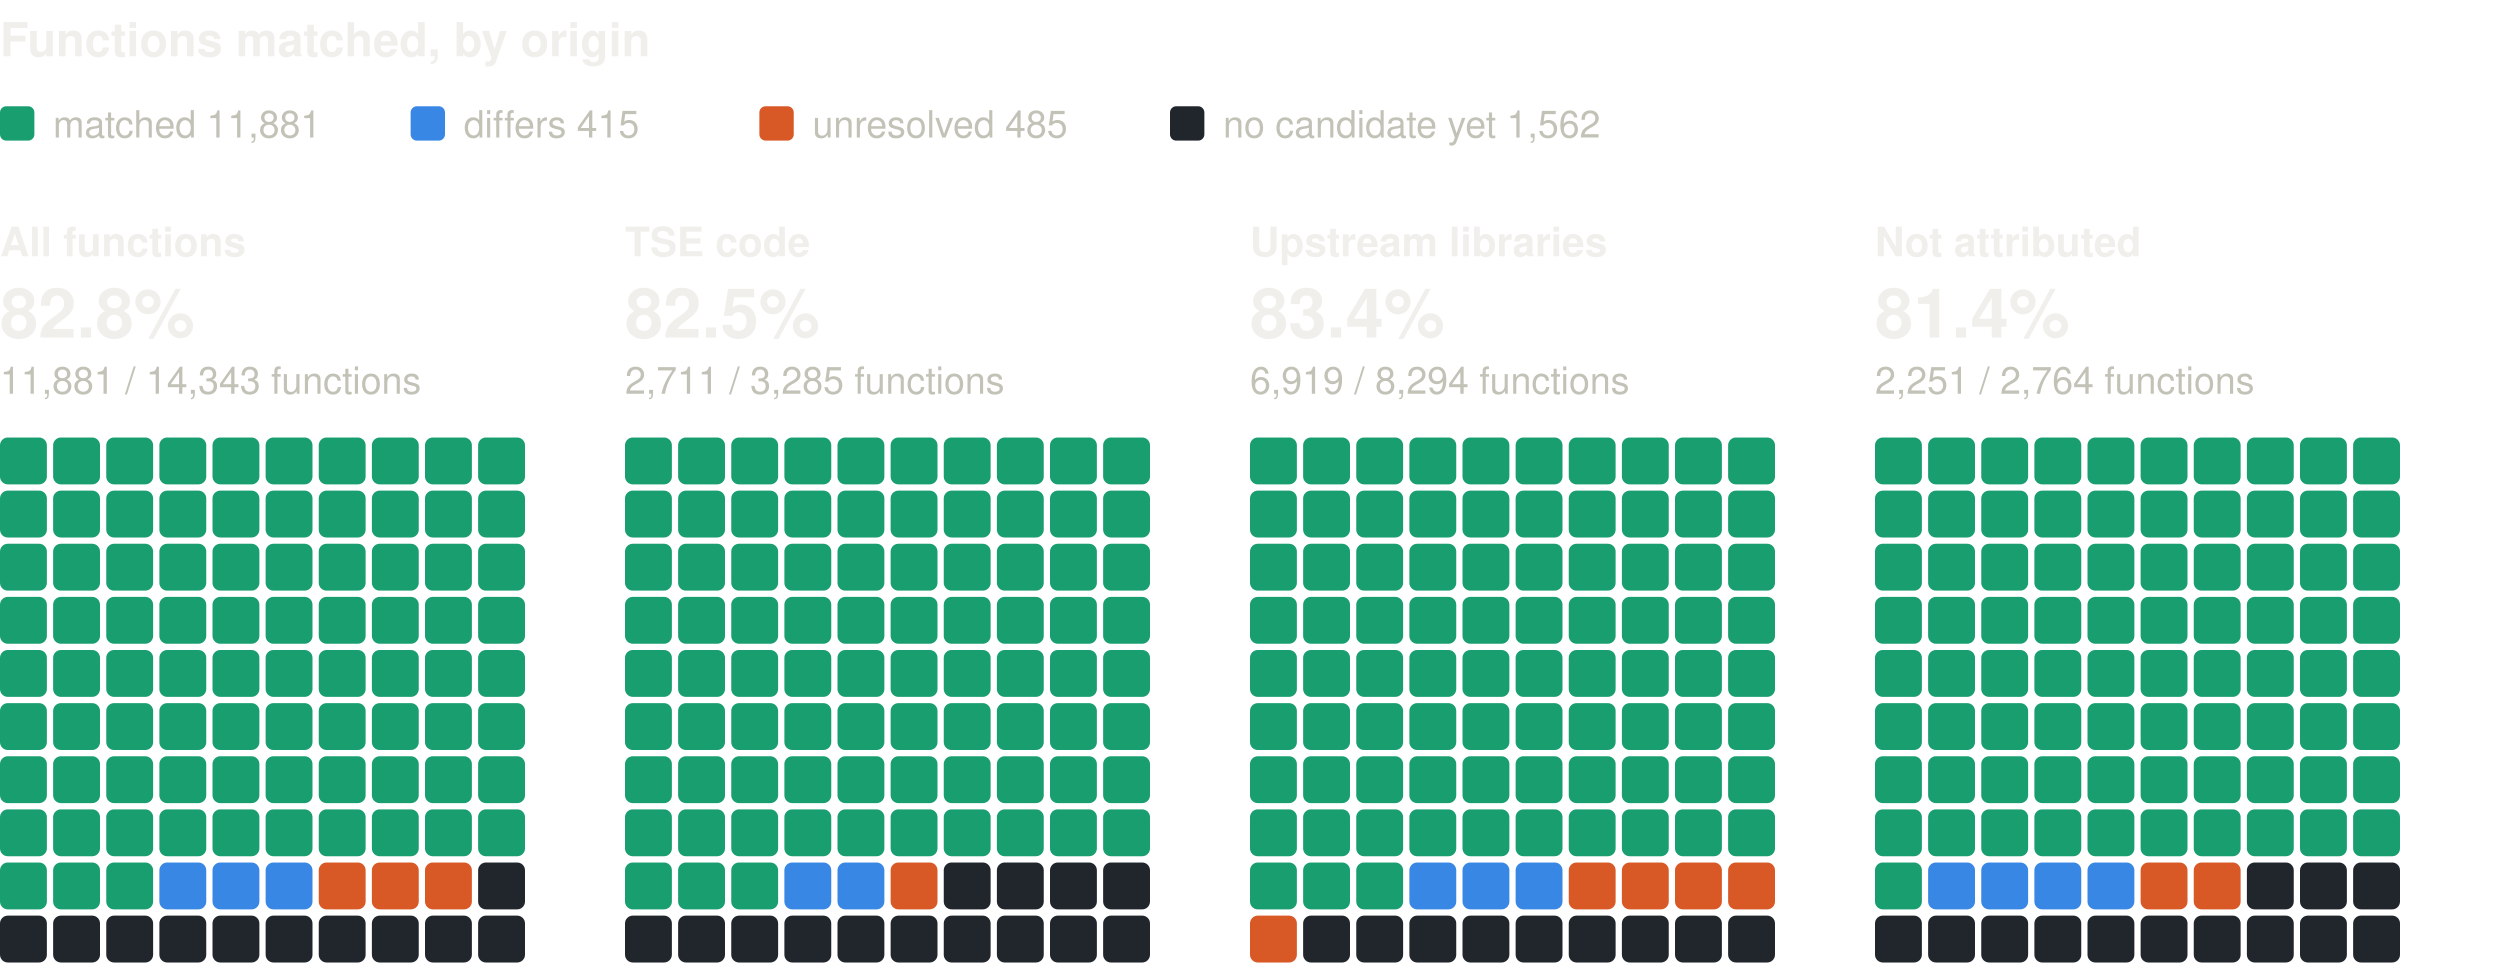
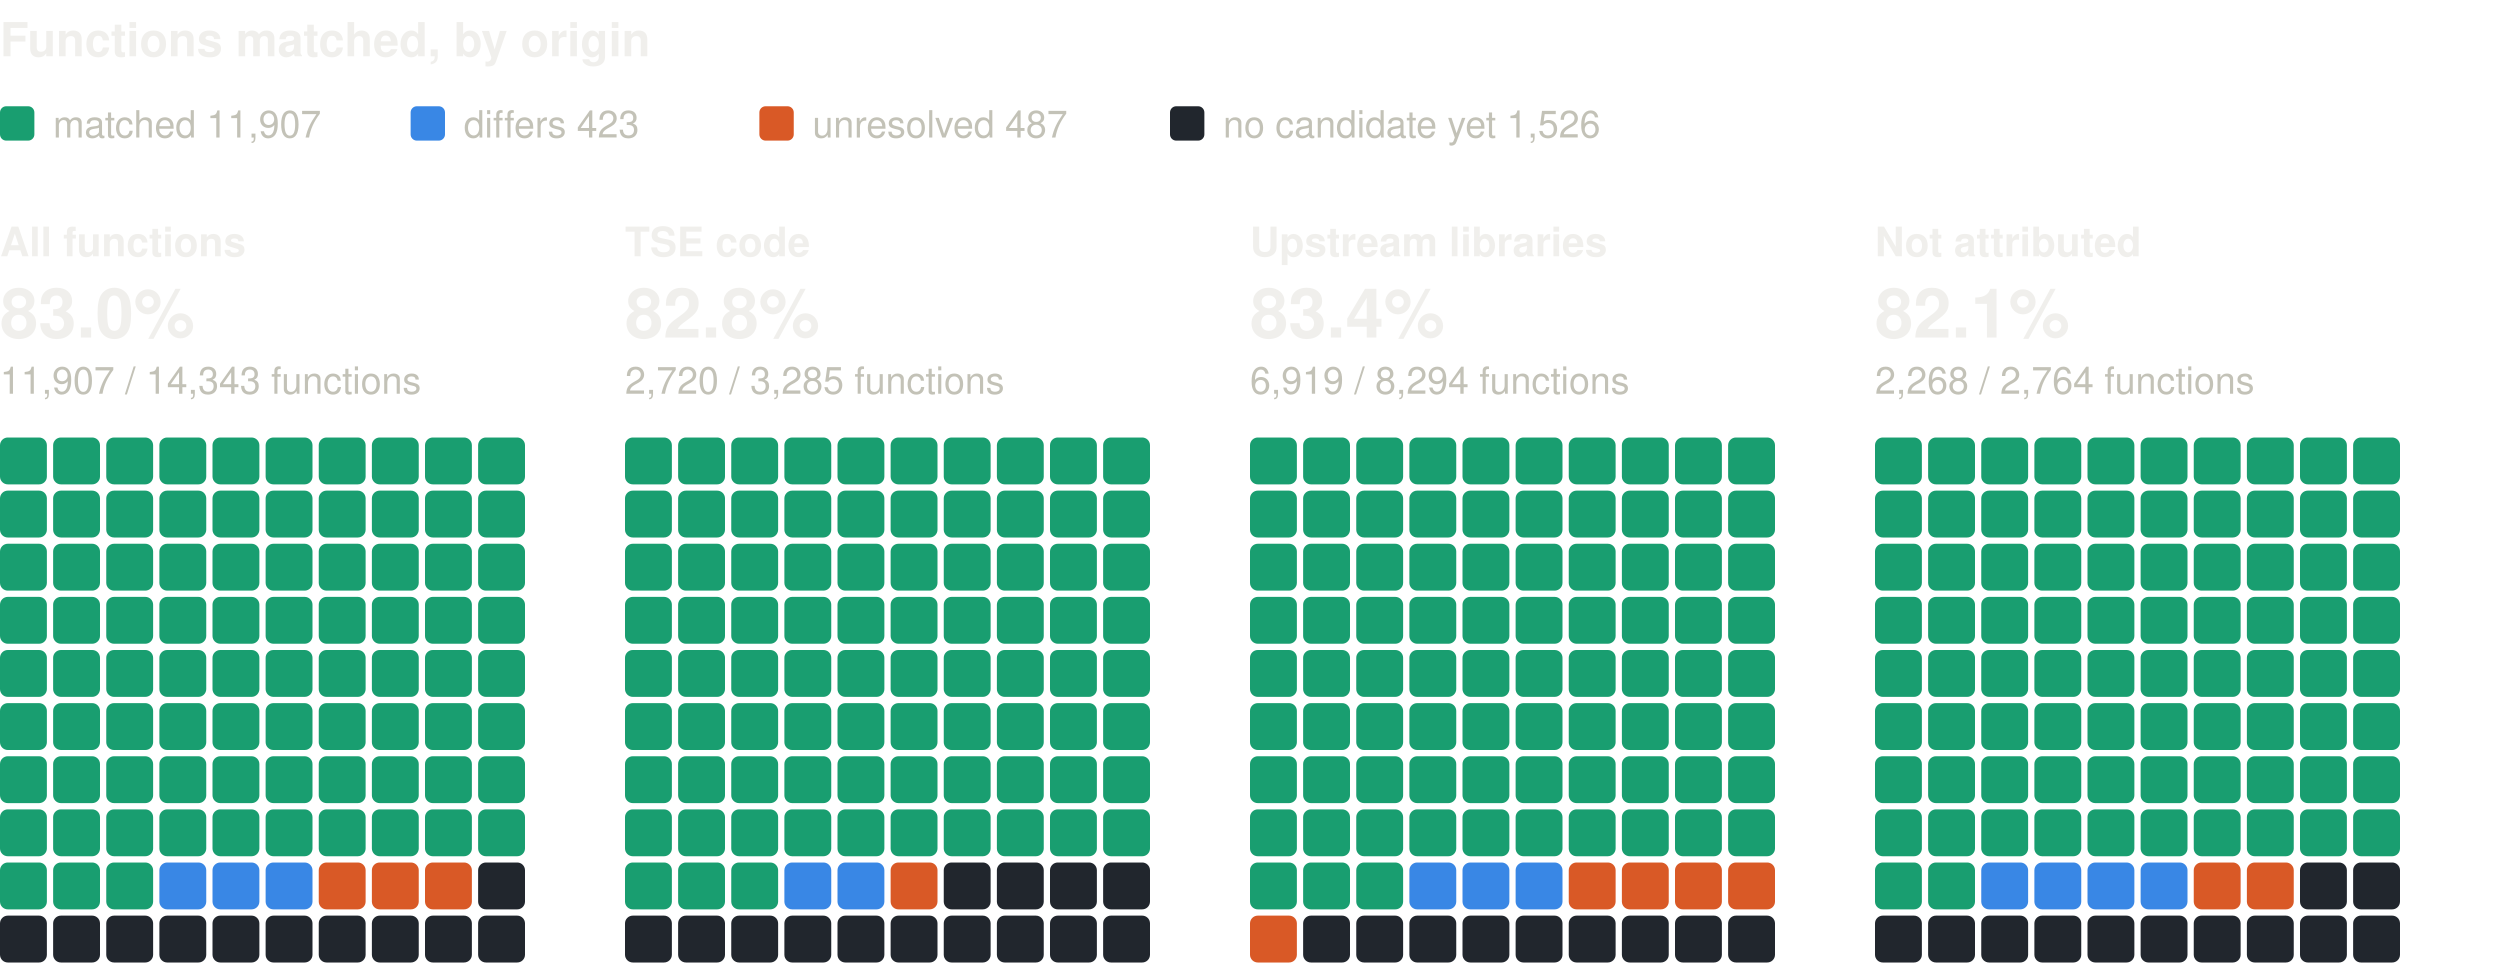
<svg xmlns="http://www.w3.org/2000/svg" width="800" height="310" viewBox="0 0 800 310" role="img" aria-label="Functions matched, by origin: one square per percent, coloured by verdict" font-family="system-ui, -apple-system, 'Segoe UI', Helvetica, Arial, sans-serif">
  <text x="0" y="18" font-size="15" fill="#f0efec" font-weight="600">Functions matched, by origin</text>
  <rect x="0" y="34" width="11" height="11" rx="2" fill="#199e70" />
-   <text x="17" y="44" font-size="12" fill="#c3c2b7">matched 11,881</text>
+   <text x="17" y="44" font-size="12" fill="#c3c2b7">matched 11,907</text>
  <rect x="131.4" y="34" width="11" height="11" rx="2" fill="#3987e5" />
-   <text x="148.4" y="44" font-size="12" fill="#c3c2b7">differs 415</text>
+   <text x="148.4" y="44" font-size="12" fill="#c3c2b7">differs 423</text>
  <rect x="243" y="34" width="11" height="11" rx="2" fill="#d95926" />
-   <text x="260" y="44" font-size="12" fill="#c3c2b7">unresolved 485</text>
+   <text x="260" y="44" font-size="12" fill="#c3c2b7">unresolved 487</text>
  <rect x="374.4" y="34" width="11" height="11" rx="2" fill="#21262d" />
-   <text x="391.4" y="44" font-size="12" fill="#c3c2b7">no candidate yet 1,562</text>
+   <text x="391.4" y="44" font-size="12" fill="#c3c2b7">no candidate yet 1,526</text>
  <text x="0" y="82" font-size="13" fill="#f0efec" font-weight="600">All functions</text>
-   <text x="0" y="108" font-size="22" fill="#f0efec" font-weight="600">82.8%</text>
-   <text x="0" y="126" font-size="12" fill="#c3c2b7">11,881 / 14,343 functions</text>
+   <text x="0" y="108" font-size="22" fill="#f0efec" font-weight="600">83.0%</text>
+   <text x="0" y="126" font-size="12" fill="#c3c2b7">11,907 / 14,343 functions</text>
  <rect x="0" y="140" width="15" height="15" rx="2.5" fill="#199e70" />
  <rect x="17" y="140" width="15" height="15" rx="2.5" fill="#199e70" />
  <rect x="34" y="140" width="15" height="15" rx="2.5" fill="#199e70" />
  <rect x="51" y="140" width="15" height="15" rx="2.5" fill="#199e70" />
  <rect x="68" y="140" width="15" height="15" rx="2.5" fill="#199e70" />
  <rect x="85" y="140" width="15" height="15" rx="2.5" fill="#199e70" />
  <rect x="102" y="140" width="15" height="15" rx="2.5" fill="#199e70" />
  <rect x="119" y="140" width="15" height="15" rx="2.5" fill="#199e70" />
  <rect x="136" y="140" width="15" height="15" rx="2.5" fill="#199e70" />
  <rect x="153" y="140" width="15" height="15" rx="2.5" fill="#199e70" />
  <rect x="0" y="157" width="15" height="15" rx="2.5" fill="#199e70" />
  <rect x="17" y="157" width="15" height="15" rx="2.5" fill="#199e70" />
  <rect x="34" y="157" width="15" height="15" rx="2.5" fill="#199e70" />
  <rect x="51" y="157" width="15" height="15" rx="2.5" fill="#199e70" />
  <rect x="68" y="157" width="15" height="15" rx="2.5" fill="#199e70" />
  <rect x="85" y="157" width="15" height="15" rx="2.5" fill="#199e70" />
  <rect x="102" y="157" width="15" height="15" rx="2.5" fill="#199e70" />
  <rect x="119" y="157" width="15" height="15" rx="2.5" fill="#199e70" />
  <rect x="136" y="157" width="15" height="15" rx="2.5" fill="#199e70" />
  <rect x="153" y="157" width="15" height="15" rx="2.5" fill="#199e70" />
  <rect x="0" y="174" width="15" height="15" rx="2.5" fill="#199e70" />
  <rect x="17" y="174" width="15" height="15" rx="2.5" fill="#199e70" />
  <rect x="34" y="174" width="15" height="15" rx="2.5" fill="#199e70" />
  <rect x="51" y="174" width="15" height="15" rx="2.5" fill="#199e70" />
  <rect x="68" y="174" width="15" height="15" rx="2.5" fill="#199e70" />
  <rect x="85" y="174" width="15" height="15" rx="2.5" fill="#199e70" />
  <rect x="102" y="174" width="15" height="15" rx="2.5" fill="#199e70" />
  <rect x="119" y="174" width="15" height="15" rx="2.5" fill="#199e70" />
  <rect x="136" y="174" width="15" height="15" rx="2.5" fill="#199e70" />
  <rect x="153" y="174" width="15" height="15" rx="2.5" fill="#199e70" />
  <rect x="0" y="191" width="15" height="15" rx="2.5" fill="#199e70" />
  <rect x="17" y="191" width="15" height="15" rx="2.5" fill="#199e70" />
  <rect x="34" y="191" width="15" height="15" rx="2.5" fill="#199e70" />
  <rect x="51" y="191" width="15" height="15" rx="2.5" fill="#199e70" />
  <rect x="68" y="191" width="15" height="15" rx="2.5" fill="#199e70" />
  <rect x="85" y="191" width="15" height="15" rx="2.5" fill="#199e70" />
  <rect x="102" y="191" width="15" height="15" rx="2.5" fill="#199e70" />
  <rect x="119" y="191" width="15" height="15" rx="2.5" fill="#199e70" />
  <rect x="136" y="191" width="15" height="15" rx="2.5" fill="#199e70" />
  <rect x="153" y="191" width="15" height="15" rx="2.5" fill="#199e70" />
  <rect x="0" y="208" width="15" height="15" rx="2.5" fill="#199e70" />
  <rect x="17" y="208" width="15" height="15" rx="2.5" fill="#199e70" />
  <rect x="34" y="208" width="15" height="15" rx="2.5" fill="#199e70" />
  <rect x="51" y="208" width="15" height="15" rx="2.5" fill="#199e70" />
  <rect x="68" y="208" width="15" height="15" rx="2.5" fill="#199e70" />
  <rect x="85" y="208" width="15" height="15" rx="2.5" fill="#199e70" />
  <rect x="102" y="208" width="15" height="15" rx="2.5" fill="#199e70" />
  <rect x="119" y="208" width="15" height="15" rx="2.5" fill="#199e70" />
  <rect x="136" y="208" width="15" height="15" rx="2.5" fill="#199e70" />
  <rect x="153" y="208" width="15" height="15" rx="2.5" fill="#199e70" />
  <rect x="0" y="225" width="15" height="15" rx="2.5" fill="#199e70" />
  <rect x="17" y="225" width="15" height="15" rx="2.5" fill="#199e70" />
  <rect x="34" y="225" width="15" height="15" rx="2.5" fill="#199e70" />
  <rect x="51" y="225" width="15" height="15" rx="2.5" fill="#199e70" />
  <rect x="68" y="225" width="15" height="15" rx="2.5" fill="#199e70" />
  <rect x="85" y="225" width="15" height="15" rx="2.5" fill="#199e70" />
  <rect x="102" y="225" width="15" height="15" rx="2.5" fill="#199e70" />
  <rect x="119" y="225" width="15" height="15" rx="2.5" fill="#199e70" />
  <rect x="136" y="225" width="15" height="15" rx="2.5" fill="#199e70" />
  <rect x="153" y="225" width="15" height="15" rx="2.5" fill="#199e70" />
  <rect x="0" y="242" width="15" height="15" rx="2.5" fill="#199e70" />
  <rect x="17" y="242" width="15" height="15" rx="2.5" fill="#199e70" />
  <rect x="34" y="242" width="15" height="15" rx="2.5" fill="#199e70" />
  <rect x="51" y="242" width="15" height="15" rx="2.5" fill="#199e70" />
  <rect x="68" y="242" width="15" height="15" rx="2.5" fill="#199e70" />
  <rect x="85" y="242" width="15" height="15" rx="2.5" fill="#199e70" />
  <rect x="102" y="242" width="15" height="15" rx="2.5" fill="#199e70" />
  <rect x="119" y="242" width="15" height="15" rx="2.5" fill="#199e70" />
  <rect x="136" y="242" width="15" height="15" rx="2.5" fill="#199e70" />
  <rect x="153" y="242" width="15" height="15" rx="2.5" fill="#199e70" />
  <rect x="0" y="259" width="15" height="15" rx="2.5" fill="#199e70" />
  <rect x="17" y="259" width="15" height="15" rx="2.5" fill="#199e70" />
  <rect x="34" y="259" width="15" height="15" rx="2.5" fill="#199e70" />
  <rect x="51" y="259" width="15" height="15" rx="2.5" fill="#199e70" />
  <rect x="68" y="259" width="15" height="15" rx="2.5" fill="#199e70" />
  <rect x="85" y="259" width="15" height="15" rx="2.5" fill="#199e70" />
  <rect x="102" y="259" width="15" height="15" rx="2.5" fill="#199e70" />
  <rect x="119" y="259" width="15" height="15" rx="2.5" fill="#199e70" />
  <rect x="136" y="259" width="15" height="15" rx="2.5" fill="#199e70" />
  <rect x="153" y="259" width="15" height="15" rx="2.5" fill="#199e70" />
  <rect x="0" y="276" width="15" height="15" rx="2.5" fill="#199e70" />
  <rect x="17" y="276" width="15" height="15" rx="2.5" fill="#199e70" />
  <rect x="34" y="276" width="15" height="15" rx="2.5" fill="#199e70" />
  <rect x="51" y="276" width="15" height="15" rx="2.5" fill="#3987e5" />
  <rect x="68" y="276" width="15" height="15" rx="2.5" fill="#3987e5" />
  <rect x="85" y="276" width="15" height="15" rx="2.5" fill="#3987e5" />
  <rect x="102" y="276" width="15" height="15" rx="2.5" fill="#d95926" />
  <rect x="119" y="276" width="15" height="15" rx="2.5" fill="#d95926" />
  <rect x="136" y="276" width="15" height="15" rx="2.5" fill="#d95926" />
  <rect x="153" y="276" width="15" height="15" rx="2.5" fill="#21262d" />
  <rect x="0" y="293" width="15" height="15" rx="2.5" fill="#21262d" />
  <rect x="17" y="293" width="15" height="15" rx="2.5" fill="#21262d" />
  <rect x="34" y="293" width="15" height="15" rx="2.5" fill="#21262d" />
  <rect x="51" y="293" width="15" height="15" rx="2.5" fill="#21262d" />
  <rect x="68" y="293" width="15" height="15" rx="2.5" fill="#21262d" />
  <rect x="85" y="293" width="15" height="15" rx="2.5" fill="#21262d" />
  <rect x="102" y="293" width="15" height="15" rx="2.5" fill="#21262d" />
  <rect x="119" y="293" width="15" height="15" rx="2.5" fill="#21262d" />
  <rect x="136" y="293" width="15" height="15" rx="2.5" fill="#21262d" />
  <rect x="153" y="293" width="15" height="15" rx="2.5" fill="#21262d" />
  <text x="200" y="82" font-size="13" fill="#f0efec" font-weight="600">TSE code</text>
-   <text x="200" y="108" font-size="22" fill="#f0efec" font-weight="600">82.5%</text>
-   <text x="200" y="126" font-size="12" fill="#c3c2b7">2,711 / 3,285 functions</text>
+   <text x="200" y="108" font-size="22" fill="#f0efec" font-weight="600">82.8%</text>
+   <text x="200" y="126" font-size="12" fill="#c3c2b7">2,720 / 3,285 functions</text>
  <rect x="200" y="140" width="15" height="15" rx="2.5" fill="#199e70" />
  <rect x="217" y="140" width="15" height="15" rx="2.5" fill="#199e70" />
  <rect x="234" y="140" width="15" height="15" rx="2.5" fill="#199e70" />
  <rect x="251" y="140" width="15" height="15" rx="2.5" fill="#199e70" />
  <rect x="268" y="140" width="15" height="15" rx="2.5" fill="#199e70" />
  <rect x="285" y="140" width="15" height="15" rx="2.5" fill="#199e70" />
  <rect x="302" y="140" width="15" height="15" rx="2.5" fill="#199e70" />
  <rect x="319" y="140" width="15" height="15" rx="2.5" fill="#199e70" />
  <rect x="336" y="140" width="15" height="15" rx="2.5" fill="#199e70" />
  <rect x="353" y="140" width="15" height="15" rx="2.5" fill="#199e70" />
  <rect x="200" y="157" width="15" height="15" rx="2.5" fill="#199e70" />
  <rect x="217" y="157" width="15" height="15" rx="2.5" fill="#199e70" />
  <rect x="234" y="157" width="15" height="15" rx="2.5" fill="#199e70" />
  <rect x="251" y="157" width="15" height="15" rx="2.5" fill="#199e70" />
  <rect x="268" y="157" width="15" height="15" rx="2.5" fill="#199e70" />
  <rect x="285" y="157" width="15" height="15" rx="2.5" fill="#199e70" />
  <rect x="302" y="157" width="15" height="15" rx="2.5" fill="#199e70" />
  <rect x="319" y="157" width="15" height="15" rx="2.5" fill="#199e70" />
  <rect x="336" y="157" width="15" height="15" rx="2.5" fill="#199e70" />
  <rect x="353" y="157" width="15" height="15" rx="2.5" fill="#199e70" />
  <rect x="200" y="174" width="15" height="15" rx="2.5" fill="#199e70" />
  <rect x="217" y="174" width="15" height="15" rx="2.5" fill="#199e70" />
  <rect x="234" y="174" width="15" height="15" rx="2.5" fill="#199e70" />
  <rect x="251" y="174" width="15" height="15" rx="2.5" fill="#199e70" />
  <rect x="268" y="174" width="15" height="15" rx="2.5" fill="#199e70" />
  <rect x="285" y="174" width="15" height="15" rx="2.5" fill="#199e70" />
  <rect x="302" y="174" width="15" height="15" rx="2.5" fill="#199e70" />
  <rect x="319" y="174" width="15" height="15" rx="2.5" fill="#199e70" />
  <rect x="336" y="174" width="15" height="15" rx="2.5" fill="#199e70" />
  <rect x="353" y="174" width="15" height="15" rx="2.5" fill="#199e70" />
  <rect x="200" y="191" width="15" height="15" rx="2.5" fill="#199e70" />
  <rect x="217" y="191" width="15" height="15" rx="2.5" fill="#199e70" />
  <rect x="234" y="191" width="15" height="15" rx="2.5" fill="#199e70" />
  <rect x="251" y="191" width="15" height="15" rx="2.5" fill="#199e70" />
  <rect x="268" y="191" width="15" height="15" rx="2.5" fill="#199e70" />
  <rect x="285" y="191" width="15" height="15" rx="2.5" fill="#199e70" />
  <rect x="302" y="191" width="15" height="15" rx="2.5" fill="#199e70" />
  <rect x="319" y="191" width="15" height="15" rx="2.5" fill="#199e70" />
  <rect x="336" y="191" width="15" height="15" rx="2.5" fill="#199e70" />
  <rect x="353" y="191" width="15" height="15" rx="2.5" fill="#199e70" />
  <rect x="200" y="208" width="15" height="15" rx="2.5" fill="#199e70" />
  <rect x="217" y="208" width="15" height="15" rx="2.5" fill="#199e70" />
  <rect x="234" y="208" width="15" height="15" rx="2.5" fill="#199e70" />
  <rect x="251" y="208" width="15" height="15" rx="2.5" fill="#199e70" />
  <rect x="268" y="208" width="15" height="15" rx="2.5" fill="#199e70" />
  <rect x="285" y="208" width="15" height="15" rx="2.5" fill="#199e70" />
  <rect x="302" y="208" width="15" height="15" rx="2.5" fill="#199e70" />
  <rect x="319" y="208" width="15" height="15" rx="2.5" fill="#199e70" />
  <rect x="336" y="208" width="15" height="15" rx="2.5" fill="#199e70" />
  <rect x="353" y="208" width="15" height="15" rx="2.5" fill="#199e70" />
  <rect x="200" y="225" width="15" height="15" rx="2.5" fill="#199e70" />
  <rect x="217" y="225" width="15" height="15" rx="2.5" fill="#199e70" />
  <rect x="234" y="225" width="15" height="15" rx="2.5" fill="#199e70" />
  <rect x="251" y="225" width="15" height="15" rx="2.5" fill="#199e70" />
  <rect x="268" y="225" width="15" height="15" rx="2.5" fill="#199e70" />
  <rect x="285" y="225" width="15" height="15" rx="2.5" fill="#199e70" />
  <rect x="302" y="225" width="15" height="15" rx="2.5" fill="#199e70" />
  <rect x="319" y="225" width="15" height="15" rx="2.5" fill="#199e70" />
  <rect x="336" y="225" width="15" height="15" rx="2.5" fill="#199e70" />
  <rect x="353" y="225" width="15" height="15" rx="2.5" fill="#199e70" />
  <rect x="200" y="242" width="15" height="15" rx="2.5" fill="#199e70" />
  <rect x="217" y="242" width="15" height="15" rx="2.5" fill="#199e70" />
  <rect x="234" y="242" width="15" height="15" rx="2.5" fill="#199e70" />
  <rect x="251" y="242" width="15" height="15" rx="2.5" fill="#199e70" />
  <rect x="268" y="242" width="15" height="15" rx="2.5" fill="#199e70" />
  <rect x="285" y="242" width="15" height="15" rx="2.5" fill="#199e70" />
  <rect x="302" y="242" width="15" height="15" rx="2.5" fill="#199e70" />
  <rect x="319" y="242" width="15" height="15" rx="2.5" fill="#199e70" />
  <rect x="336" y="242" width="15" height="15" rx="2.5" fill="#199e70" />
  <rect x="353" y="242" width="15" height="15" rx="2.5" fill="#199e70" />
  <rect x="200" y="259" width="15" height="15" rx="2.5" fill="#199e70" />
  <rect x="217" y="259" width="15" height="15" rx="2.5" fill="#199e70" />
  <rect x="234" y="259" width="15" height="15" rx="2.5" fill="#199e70" />
  <rect x="251" y="259" width="15" height="15" rx="2.5" fill="#199e70" />
  <rect x="268" y="259" width="15" height="15" rx="2.5" fill="#199e70" />
  <rect x="285" y="259" width="15" height="15" rx="2.5" fill="#199e70" />
  <rect x="302" y="259" width="15" height="15" rx="2.5" fill="#199e70" />
  <rect x="319" y="259" width="15" height="15" rx="2.5" fill="#199e70" />
  <rect x="336" y="259" width="15" height="15" rx="2.5" fill="#199e70" />
  <rect x="353" y="259" width="15" height="15" rx="2.5" fill="#199e70" />
  <rect x="200" y="276" width="15" height="15" rx="2.5" fill="#199e70" />
  <rect x="217" y="276" width="15" height="15" rx="2.5" fill="#199e70" />
  <rect x="234" y="276" width="15" height="15" rx="2.5" fill="#199e70" />
  <rect x="251" y="276" width="15" height="15" rx="2.5" fill="#3987e5" />
  <rect x="268" y="276" width="15" height="15" rx="2.5" fill="#3987e5" />
  <rect x="285" y="276" width="15" height="15" rx="2.5" fill="#d95926" />
  <rect x="302" y="276" width="15" height="15" rx="2.5" fill="#21262d" />
  <rect x="319" y="276" width="15" height="15" rx="2.5" fill="#21262d" />
  <rect x="336" y="276" width="15" height="15" rx="2.5" fill="#21262d" />
  <rect x="353" y="276" width="15" height="15" rx="2.5" fill="#21262d" />
  <rect x="200" y="293" width="15" height="15" rx="2.5" fill="#21262d" />
  <rect x="217" y="293" width="15" height="15" rx="2.5" fill="#21262d" />
  <rect x="234" y="293" width="15" height="15" rx="2.5" fill="#21262d" />
  <rect x="251" y="293" width="15" height="15" rx="2.5" fill="#21262d" />
  <rect x="268" y="293" width="15" height="15" rx="2.5" fill="#21262d" />
  <rect x="285" y="293" width="15" height="15" rx="2.5" fill="#21262d" />
  <rect x="302" y="293" width="15" height="15" rx="2.5" fill="#21262d" />
  <rect x="319" y="293" width="15" height="15" rx="2.5" fill="#21262d" />
  <rect x="336" y="293" width="15" height="15" rx="2.5" fill="#21262d" />
  <rect x="353" y="293" width="15" height="15" rx="2.5" fill="#21262d" />
  <text x="400" y="82" font-size="13" fill="#f0efec" font-weight="600">Upstream libraries</text>
  <text x="400" y="108" font-size="22" fill="#f0efec" font-weight="600">83.4%</text>
  <text x="400" y="126" font-size="12" fill="#c3c2b7">6,919 / 8,294 functions</text>
  <rect x="400" y="140" width="15" height="15" rx="2.5" fill="#199e70" />
  <rect x="417" y="140" width="15" height="15" rx="2.5" fill="#199e70" />
  <rect x="434" y="140" width="15" height="15" rx="2.5" fill="#199e70" />
  <rect x="451" y="140" width="15" height="15" rx="2.5" fill="#199e70" />
  <rect x="468" y="140" width="15" height="15" rx="2.5" fill="#199e70" />
  <rect x="485" y="140" width="15" height="15" rx="2.5" fill="#199e70" />
  <rect x="502" y="140" width="15" height="15" rx="2.5" fill="#199e70" />
  <rect x="519" y="140" width="15" height="15" rx="2.5" fill="#199e70" />
  <rect x="536" y="140" width="15" height="15" rx="2.5" fill="#199e70" />
  <rect x="553" y="140" width="15" height="15" rx="2.5" fill="#199e70" />
  <rect x="400" y="157" width="15" height="15" rx="2.5" fill="#199e70" />
  <rect x="417" y="157" width="15" height="15" rx="2.5" fill="#199e70" />
  <rect x="434" y="157" width="15" height="15" rx="2.5" fill="#199e70" />
  <rect x="451" y="157" width="15" height="15" rx="2.5" fill="#199e70" />
  <rect x="468" y="157" width="15" height="15" rx="2.5" fill="#199e70" />
  <rect x="485" y="157" width="15" height="15" rx="2.5" fill="#199e70" />
  <rect x="502" y="157" width="15" height="15" rx="2.5" fill="#199e70" />
  <rect x="519" y="157" width="15" height="15" rx="2.5" fill="#199e70" />
  <rect x="536" y="157" width="15" height="15" rx="2.5" fill="#199e70" />
  <rect x="553" y="157" width="15" height="15" rx="2.5" fill="#199e70" />
  <rect x="400" y="174" width="15" height="15" rx="2.5" fill="#199e70" />
  <rect x="417" y="174" width="15" height="15" rx="2.5" fill="#199e70" />
  <rect x="434" y="174" width="15" height="15" rx="2.5" fill="#199e70" />
  <rect x="451" y="174" width="15" height="15" rx="2.5" fill="#199e70" />
  <rect x="468" y="174" width="15" height="15" rx="2.5" fill="#199e70" />
  <rect x="485" y="174" width="15" height="15" rx="2.5" fill="#199e70" />
  <rect x="502" y="174" width="15" height="15" rx="2.5" fill="#199e70" />
  <rect x="519" y="174" width="15" height="15" rx="2.5" fill="#199e70" />
  <rect x="536" y="174" width="15" height="15" rx="2.5" fill="#199e70" />
  <rect x="553" y="174" width="15" height="15" rx="2.5" fill="#199e70" />
  <rect x="400" y="191" width="15" height="15" rx="2.5" fill="#199e70" />
  <rect x="417" y="191" width="15" height="15" rx="2.5" fill="#199e70" />
  <rect x="434" y="191" width="15" height="15" rx="2.5" fill="#199e70" />
  <rect x="451" y="191" width="15" height="15" rx="2.5" fill="#199e70" />
  <rect x="468" y="191" width="15" height="15" rx="2.5" fill="#199e70" />
  <rect x="485" y="191" width="15" height="15" rx="2.5" fill="#199e70" />
  <rect x="502" y="191" width="15" height="15" rx="2.5" fill="#199e70" />
  <rect x="519" y="191" width="15" height="15" rx="2.5" fill="#199e70" />
  <rect x="536" y="191" width="15" height="15" rx="2.5" fill="#199e70" />
  <rect x="553" y="191" width="15" height="15" rx="2.5" fill="#199e70" />
  <rect x="400" y="208" width="15" height="15" rx="2.5" fill="#199e70" />
  <rect x="417" y="208" width="15" height="15" rx="2.5" fill="#199e70" />
  <rect x="434" y="208" width="15" height="15" rx="2.5" fill="#199e70" />
  <rect x="451" y="208" width="15" height="15" rx="2.5" fill="#199e70" />
  <rect x="468" y="208" width="15" height="15" rx="2.5" fill="#199e70" />
  <rect x="485" y="208" width="15" height="15" rx="2.5" fill="#199e70" />
  <rect x="502" y="208" width="15" height="15" rx="2.5" fill="#199e70" />
  <rect x="519" y="208" width="15" height="15" rx="2.5" fill="#199e70" />
  <rect x="536" y="208" width="15" height="15" rx="2.5" fill="#199e70" />
  <rect x="553" y="208" width="15" height="15" rx="2.5" fill="#199e70" />
  <rect x="400" y="225" width="15" height="15" rx="2.5" fill="#199e70" />
  <rect x="417" y="225" width="15" height="15" rx="2.5" fill="#199e70" />
  <rect x="434" y="225" width="15" height="15" rx="2.5" fill="#199e70" />
  <rect x="451" y="225" width="15" height="15" rx="2.5" fill="#199e70" />
  <rect x="468" y="225" width="15" height="15" rx="2.5" fill="#199e70" />
  <rect x="485" y="225" width="15" height="15" rx="2.5" fill="#199e70" />
  <rect x="502" y="225" width="15" height="15" rx="2.5" fill="#199e70" />
  <rect x="519" y="225" width="15" height="15" rx="2.5" fill="#199e70" />
  <rect x="536" y="225" width="15" height="15" rx="2.5" fill="#199e70" />
  <rect x="553" y="225" width="15" height="15" rx="2.5" fill="#199e70" />
  <rect x="400" y="242" width="15" height="15" rx="2.5" fill="#199e70" />
  <rect x="417" y="242" width="15" height="15" rx="2.5" fill="#199e70" />
  <rect x="434" y="242" width="15" height="15" rx="2.5" fill="#199e70" />
  <rect x="451" y="242" width="15" height="15" rx="2.5" fill="#199e70" />
  <rect x="468" y="242" width="15" height="15" rx="2.5" fill="#199e70" />
  <rect x="485" y="242" width="15" height="15" rx="2.5" fill="#199e70" />
  <rect x="502" y="242" width="15" height="15" rx="2.5" fill="#199e70" />
  <rect x="519" y="242" width="15" height="15" rx="2.5" fill="#199e70" />
  <rect x="536" y="242" width="15" height="15" rx="2.5" fill="#199e70" />
  <rect x="553" y="242" width="15" height="15" rx="2.5" fill="#199e70" />
  <rect x="400" y="259" width="15" height="15" rx="2.5" fill="#199e70" />
  <rect x="417" y="259" width="15" height="15" rx="2.5" fill="#199e70" />
  <rect x="434" y="259" width="15" height="15" rx="2.5" fill="#199e70" />
  <rect x="451" y="259" width="15" height="15" rx="2.5" fill="#199e70" />
  <rect x="468" y="259" width="15" height="15" rx="2.5" fill="#199e70" />
  <rect x="485" y="259" width="15" height="15" rx="2.5" fill="#199e70" />
  <rect x="502" y="259" width="15" height="15" rx="2.5" fill="#199e70" />
  <rect x="519" y="259" width="15" height="15" rx="2.5" fill="#199e70" />
  <rect x="536" y="259" width="15" height="15" rx="2.5" fill="#199e70" />
  <rect x="553" y="259" width="15" height="15" rx="2.5" fill="#199e70" />
  <rect x="400" y="276" width="15" height="15" rx="2.5" fill="#199e70" />
  <rect x="417" y="276" width="15" height="15" rx="2.5" fill="#199e70" />
  <rect x="434" y="276" width="15" height="15" rx="2.5" fill="#199e70" />
  <rect x="451" y="276" width="15" height="15" rx="2.5" fill="#3987e5" />
  <rect x="468" y="276" width="15" height="15" rx="2.5" fill="#3987e5" />
  <rect x="485" y="276" width="15" height="15" rx="2.5" fill="#3987e5" />
  <rect x="502" y="276" width="15" height="15" rx="2.5" fill="#d95926" />
  <rect x="519" y="276" width="15" height="15" rx="2.5" fill="#d95926" />
  <rect x="536" y="276" width="15" height="15" rx="2.5" fill="#d95926" />
  <rect x="553" y="276" width="15" height="15" rx="2.5" fill="#d95926" />
  <rect x="400" y="293" width="15" height="15" rx="2.5" fill="#d95926" />
  <rect x="417" y="293" width="15" height="15" rx="2.5" fill="#21262d" />
  <rect x="434" y="293" width="15" height="15" rx="2.5" fill="#21262d" />
  <rect x="451" y="293" width="15" height="15" rx="2.5" fill="#21262d" />
  <rect x="468" y="293" width="15" height="15" rx="2.5" fill="#21262d" />
  <rect x="485" y="293" width="15" height="15" rx="2.5" fill="#21262d" />
  <rect x="502" y="293" width="15" height="15" rx="2.5" fill="#21262d" />
  <rect x="519" y="293" width="15" height="15" rx="2.5" fill="#21262d" />
  <rect x="536" y="293" width="15" height="15" rx="2.5" fill="#21262d" />
  <rect x="553" y="293" width="15" height="15" rx="2.5" fill="#21262d" />
  <text x="600" y="82" font-size="13" fill="#f0efec" font-weight="600">Not attributed</text>
-   <text x="600" y="108" font-size="22" fill="#f0efec" font-weight="600">81.4%</text>
-   <text x="600" y="126" font-size="12" fill="#c3c2b7">2,251 / 2,764 functions</text>
+   <text x="600" y="108" font-size="22" fill="#f0efec" font-weight="600">82.1%</text>
+   <text x="600" y="126" font-size="12" fill="#c3c2b7">2,268 / 2,764 functions</text>
  <rect x="600" y="140" width="15" height="15" rx="2.5" fill="#199e70" />
  <rect x="617" y="140" width="15" height="15" rx="2.5" fill="#199e70" />
  <rect x="634" y="140" width="15" height="15" rx="2.5" fill="#199e70" />
  <rect x="651" y="140" width="15" height="15" rx="2.5" fill="#199e70" />
  <rect x="668" y="140" width="15" height="15" rx="2.5" fill="#199e70" />
  <rect x="685" y="140" width="15" height="15" rx="2.5" fill="#199e70" />
  <rect x="702" y="140" width="15" height="15" rx="2.5" fill="#199e70" />
  <rect x="719" y="140" width="15" height="15" rx="2.5" fill="#199e70" />
  <rect x="736" y="140" width="15" height="15" rx="2.5" fill="#199e70" />
  <rect x="753" y="140" width="15" height="15" rx="2.5" fill="#199e70" />
  <rect x="600" y="157" width="15" height="15" rx="2.5" fill="#199e70" />
  <rect x="617" y="157" width="15" height="15" rx="2.5" fill="#199e70" />
  <rect x="634" y="157" width="15" height="15" rx="2.5" fill="#199e70" />
  <rect x="651" y="157" width="15" height="15" rx="2.5" fill="#199e70" />
  <rect x="668" y="157" width="15" height="15" rx="2.5" fill="#199e70" />
  <rect x="685" y="157" width="15" height="15" rx="2.5" fill="#199e70" />
  <rect x="702" y="157" width="15" height="15" rx="2.5" fill="#199e70" />
  <rect x="719" y="157" width="15" height="15" rx="2.5" fill="#199e70" />
  <rect x="736" y="157" width="15" height="15" rx="2.5" fill="#199e70" />
  <rect x="753" y="157" width="15" height="15" rx="2.5" fill="#199e70" />
  <rect x="600" y="174" width="15" height="15" rx="2.5" fill="#199e70" />
  <rect x="617" y="174" width="15" height="15" rx="2.5" fill="#199e70" />
  <rect x="634" y="174" width="15" height="15" rx="2.5" fill="#199e70" />
  <rect x="651" y="174" width="15" height="15" rx="2.5" fill="#199e70" />
  <rect x="668" y="174" width="15" height="15" rx="2.5" fill="#199e70" />
  <rect x="685" y="174" width="15" height="15" rx="2.5" fill="#199e70" />
  <rect x="702" y="174" width="15" height="15" rx="2.5" fill="#199e70" />
  <rect x="719" y="174" width="15" height="15" rx="2.5" fill="#199e70" />
  <rect x="736" y="174" width="15" height="15" rx="2.5" fill="#199e70" />
  <rect x="753" y="174" width="15" height="15" rx="2.5" fill="#199e70" />
  <rect x="600" y="191" width="15" height="15" rx="2.5" fill="#199e70" />
  <rect x="617" y="191" width="15" height="15" rx="2.5" fill="#199e70" />
  <rect x="634" y="191" width="15" height="15" rx="2.5" fill="#199e70" />
  <rect x="651" y="191" width="15" height="15" rx="2.5" fill="#199e70" />
  <rect x="668" y="191" width="15" height="15" rx="2.5" fill="#199e70" />
  <rect x="685" y="191" width="15" height="15" rx="2.5" fill="#199e70" />
  <rect x="702" y="191" width="15" height="15" rx="2.5" fill="#199e70" />
  <rect x="719" y="191" width="15" height="15" rx="2.5" fill="#199e70" />
  <rect x="736" y="191" width="15" height="15" rx="2.5" fill="#199e70" />
  <rect x="753" y="191" width="15" height="15" rx="2.5" fill="#199e70" />
  <rect x="600" y="208" width="15" height="15" rx="2.5" fill="#199e70" />
  <rect x="617" y="208" width="15" height="15" rx="2.5" fill="#199e70" />
  <rect x="634" y="208" width="15" height="15" rx="2.5" fill="#199e70" />
  <rect x="651" y="208" width="15" height="15" rx="2.5" fill="#199e70" />
  <rect x="668" y="208" width="15" height="15" rx="2.5" fill="#199e70" />
  <rect x="685" y="208" width="15" height="15" rx="2.5" fill="#199e70" />
  <rect x="702" y="208" width="15" height="15" rx="2.5" fill="#199e70" />
  <rect x="719" y="208" width="15" height="15" rx="2.5" fill="#199e70" />
  <rect x="736" y="208" width="15" height="15" rx="2.5" fill="#199e70" />
  <rect x="753" y="208" width="15" height="15" rx="2.5" fill="#199e70" />
  <rect x="600" y="225" width="15" height="15" rx="2.5" fill="#199e70" />
  <rect x="617" y="225" width="15" height="15" rx="2.5" fill="#199e70" />
  <rect x="634" y="225" width="15" height="15" rx="2.5" fill="#199e70" />
  <rect x="651" y="225" width="15" height="15" rx="2.5" fill="#199e70" />
  <rect x="668" y="225" width="15" height="15" rx="2.5" fill="#199e70" />
  <rect x="685" y="225" width="15" height="15" rx="2.5" fill="#199e70" />
  <rect x="702" y="225" width="15" height="15" rx="2.5" fill="#199e70" />
  <rect x="719" y="225" width="15" height="15" rx="2.5" fill="#199e70" />
  <rect x="736" y="225" width="15" height="15" rx="2.5" fill="#199e70" />
  <rect x="753" y="225" width="15" height="15" rx="2.5" fill="#199e70" />
  <rect x="600" y="242" width="15" height="15" rx="2.5" fill="#199e70" />
  <rect x="617" y="242" width="15" height="15" rx="2.5" fill="#199e70" />
  <rect x="634" y="242" width="15" height="15" rx="2.5" fill="#199e70" />
  <rect x="651" y="242" width="15" height="15" rx="2.5" fill="#199e70" />
  <rect x="668" y="242" width="15" height="15" rx="2.5" fill="#199e70" />
  <rect x="685" y="242" width="15" height="15" rx="2.5" fill="#199e70" />
  <rect x="702" y="242" width="15" height="15" rx="2.5" fill="#199e70" />
  <rect x="719" y="242" width="15" height="15" rx="2.5" fill="#199e70" />
  <rect x="736" y="242" width="15" height="15" rx="2.5" fill="#199e70" />
  <rect x="753" y="242" width="15" height="15" rx="2.5" fill="#199e70" />
  <rect x="600" y="259" width="15" height="15" rx="2.5" fill="#199e70" />
  <rect x="617" y="259" width="15" height="15" rx="2.5" fill="#199e70" />
  <rect x="634" y="259" width="15" height="15" rx="2.5" fill="#199e70" />
  <rect x="651" y="259" width="15" height="15" rx="2.5" fill="#199e70" />
  <rect x="668" y="259" width="15" height="15" rx="2.5" fill="#199e70" />
  <rect x="685" y="259" width="15" height="15" rx="2.5" fill="#199e70" />
  <rect x="702" y="259" width="15" height="15" rx="2.5" fill="#199e70" />
  <rect x="719" y="259" width="15" height="15" rx="2.5" fill="#199e70" />
  <rect x="736" y="259" width="15" height="15" rx="2.5" fill="#199e70" />
  <rect x="753" y="259" width="15" height="15" rx="2.5" fill="#199e70" />
  <rect x="600" y="276" width="15" height="15" rx="2.5" fill="#199e70" />
-   <rect x="617" y="276" width="15" height="15" rx="2.5" fill="#3987e5" />
+   <rect x="617" y="276" width="15" height="15" rx="2.5" fill="#199e70" />
  <rect x="634" y="276" width="15" height="15" rx="2.5" fill="#3987e5" />
  <rect x="651" y="276" width="15" height="15" rx="2.5" fill="#3987e5" />
  <rect x="668" y="276" width="15" height="15" rx="2.5" fill="#3987e5" />
-   <rect x="685" y="276" width="15" height="15" rx="2.5" fill="#d95926" />
+   <rect x="685" y="276" width="15" height="15" rx="2.5" fill="#3987e5" />
  <rect x="702" y="276" width="15" height="15" rx="2.5" fill="#d95926" />
-   <rect x="719" y="276" width="15" height="15" rx="2.5" fill="#21262d" />
+   <rect x="719" y="276" width="15" height="15" rx="2.5" fill="#d95926" />
  <rect x="736" y="276" width="15" height="15" rx="2.5" fill="#21262d" />
  <rect x="753" y="276" width="15" height="15" rx="2.5" fill="#21262d" />
  <rect x="600" y="293" width="15" height="15" rx="2.5" fill="#21262d" />
  <rect x="617" y="293" width="15" height="15" rx="2.5" fill="#21262d" />
  <rect x="634" y="293" width="15" height="15" rx="2.5" fill="#21262d" />
  <rect x="651" y="293" width="15" height="15" rx="2.5" fill="#21262d" />
  <rect x="668" y="293" width="15" height="15" rx="2.5" fill="#21262d" />
  <rect x="685" y="293" width="15" height="15" rx="2.5" fill="#21262d" />
  <rect x="702" y="293" width="15" height="15" rx="2.5" fill="#21262d" />
  <rect x="719" y="293" width="15" height="15" rx="2.5" fill="#21262d" />
  <rect x="736" y="293" width="15" height="15" rx="2.5" fill="#21262d" />
  <rect x="753" y="293" width="15" height="15" rx="2.5" fill="#21262d" />
</svg>
